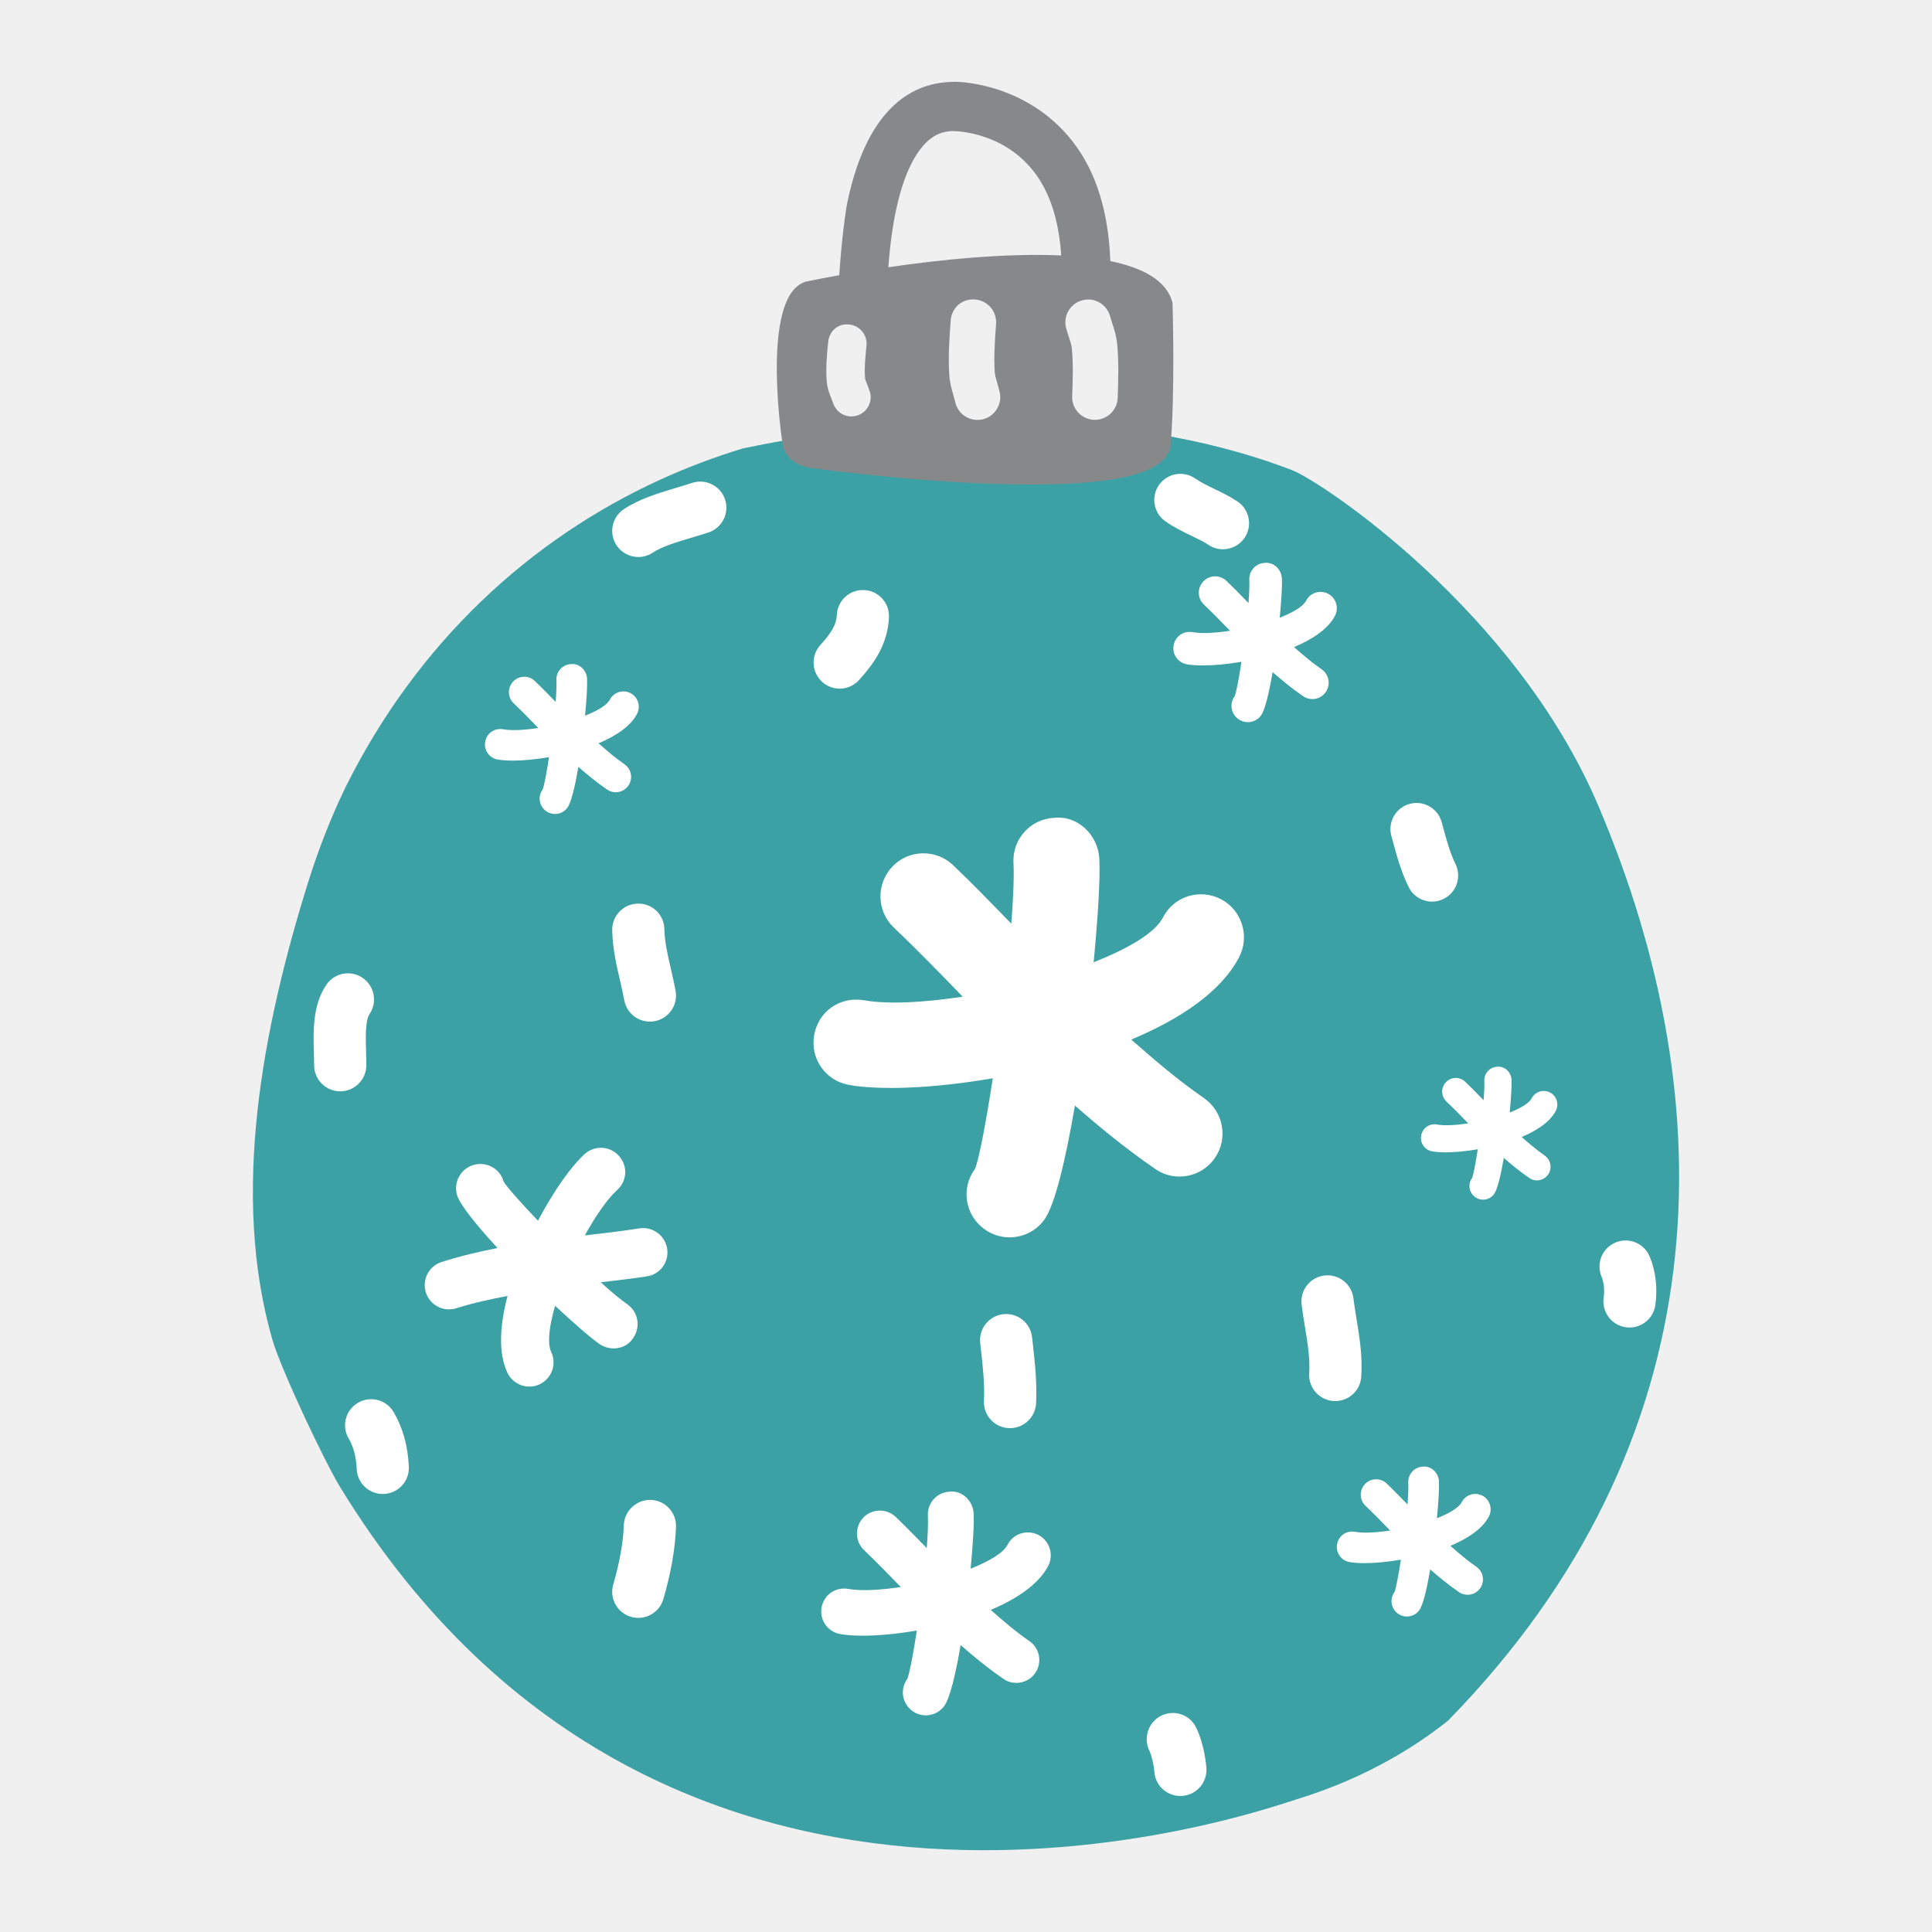
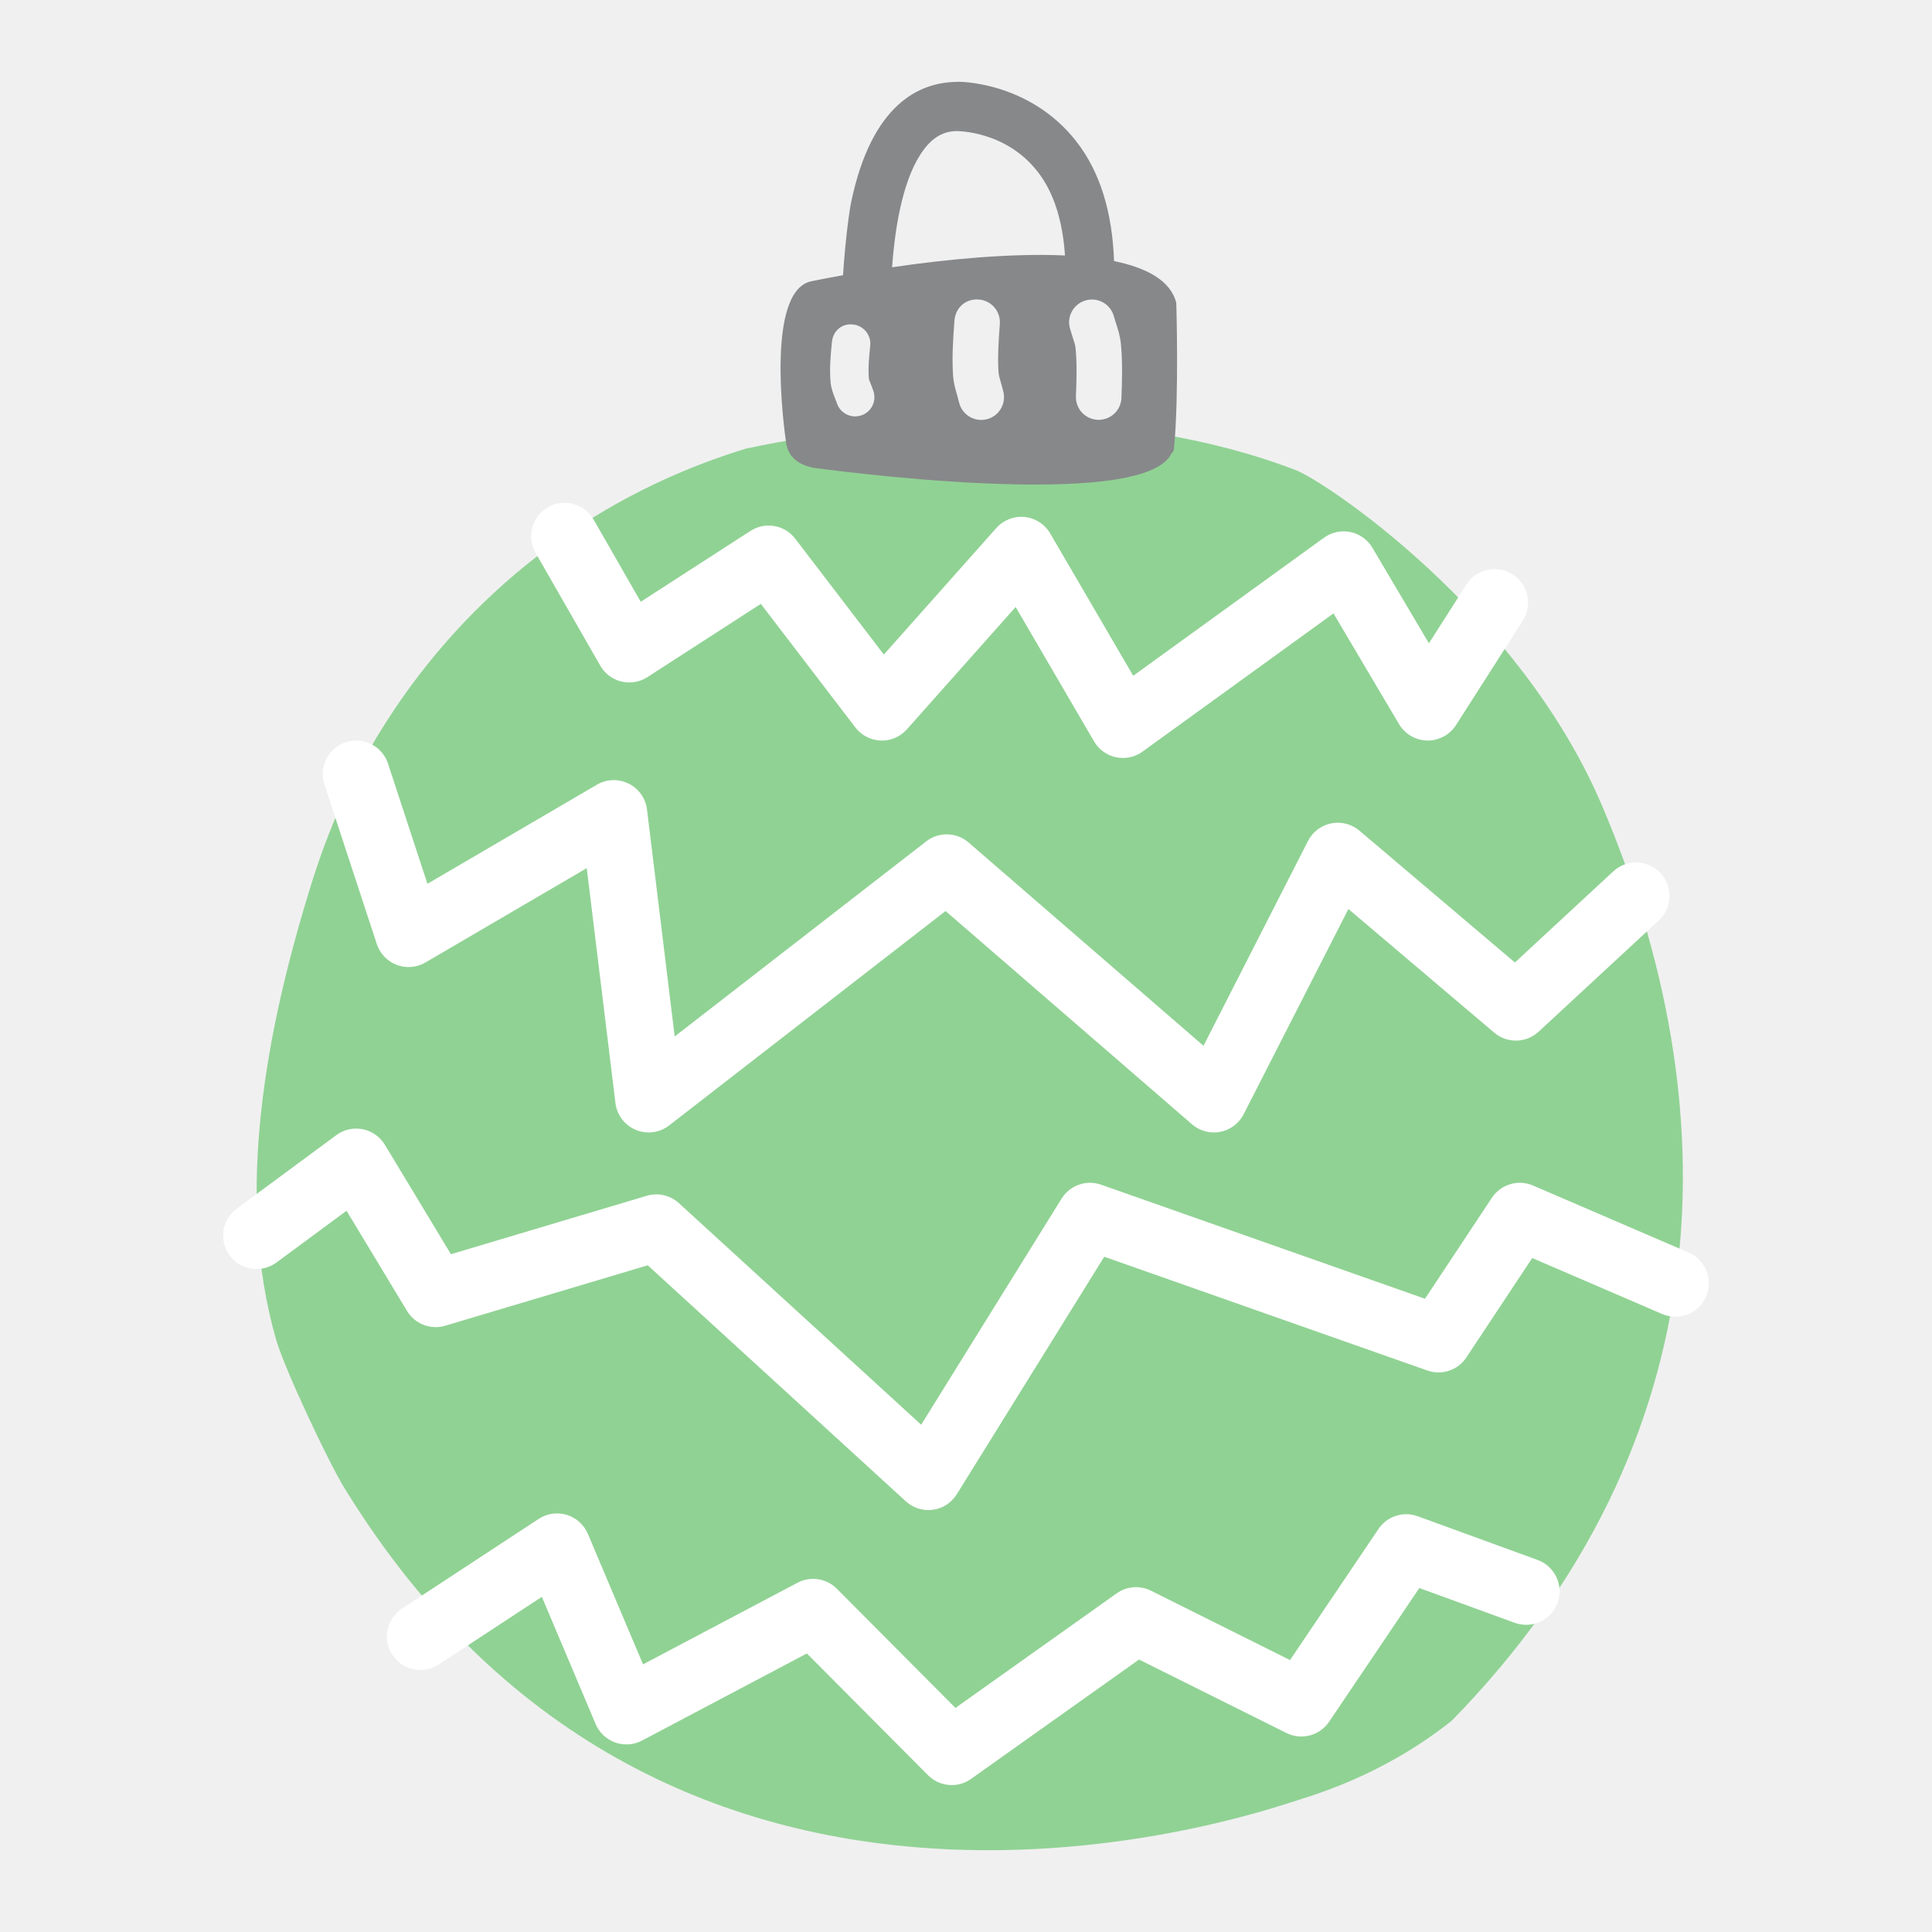
<svg xmlns="http://www.w3.org/2000/svg" version="1.1" id="Capa_1" x="0px" y="0px" width="200px" height="200px" viewBox="0 0 200 200" enable-background="new 0 0 200 200" xml:space="preserve">
  <g>
    <g>
-       <path fill="#3CA1A5" d="M133.746,48.667c-18.072-6.942-40.352-5.709-56.86-2.241c-2.875,0.874-5.692,1.933-8.422,3.175    c-13.658,6.212-25.289,17.001-32.682,31.864c-1.535,3.17-2.831,6.493-3.903,9.925c-4.678,15.004-8.041,32.246-3.667,47.34    c0.877,3.021,5.372,12.562,7.007,15.23c33.964,55.489,95.306,33.442,98.965,32.319c3.659-1.125,6.993-2.574,10.022-4.305    c2.024-1.155,3.913-2.438,5.675-3.835c28.331-28.938,28.748-63.792,15.565-94.756C156.822,63.14,136.761,49.822,133.746,48.667z" />
+       <path fill="#90D294" d="M134.135,48.667c-18.073-6.942-40.351-5.708-56.861-2.241c-2.874,0.874-5.692,1.933-8.422,3.175    c-13.658,6.212-25.288,17.001-32.681,31.864c-1.536,3.17-2.832,6.494-3.902,9.925c-4.679,15.004-8.041,32.246-3.669,47.34    c0.878,3.02,5.373,12.562,7.008,15.23c33.963,55.489,95.305,33.441,98.965,32.319c3.657-1.125,6.993-2.573,10.022-4.305    c2.024-1.155,3.911-2.438,5.675-3.835c28.331-28.938,28.749-63.792,15.564-94.756C157.211,63.14,137.151,49.821,134.135,48.667z" />
    </g>
    <g>
-       <path fill="#87888A" d="M121.38,31.361c-0.578-2.316-3.054-3.636-6.44-4.335c-0.184-5.028-1.433-9.207-3.893-12.367    c-4.853-6.245-12.278-6.257-12.5-6.177c-3.762,0.068-8.688,2.28-10.816,12.405c-0.217,1.02-0.624,4.107-0.851,7.604    c-2.108,0.378-3.414,0.653-3.414,0.653c-4.552,1.242-2.738,14.901-2.471,16.732C81,45.935,81,45.942,81.015,46.024    c0.003,0.014,0.01,0.063,0.01,0.063l0.018,0.002c0.137,0.686,0.662,1.945,2.812,2.341c0,0,34.114,4.758,37.031-1.496    c0.146-0.118,0.23-0.27,0.255-0.472C121.681,40.959,121.38,31.361,121.38,31.361z M112.051,31.083    c1.278-0.333,2.547,0.432,2.875,1.688l0.211,0.693c0.192,0.587,0.414,1.252,0.503,2.069c0.183,1.848,0.137,3.818,0.062,5.674    c-0.052,1.263-1.1,2.254-2.354,2.254c-0.032,0-0.069,0-0.103-0.002c-1.302-0.057-2.312-1.156-2.255-2.457    c0.074-1.674,0.117-3.439-0.038-4.977c-0.033-0.312-0.15-0.673-0.292-1.089c-0.103-0.322-0.205-0.643-0.3-0.979    C110.036,32.702,110.787,31.414,112.051,31.083z M95.261,15.463c0.958-1.27,2.033-1.874,3.376-1.898    c-0.037,0.015,5.05-0.096,8.398,4.216c1.662,2.134,2.583,5.073,2.823,8.664c-5.783-0.266-12.612,0.447-17.896,1.221    C92.296,23.063,93.192,18.183,95.261,15.463z M102.978,38.525c0.018,0.298,0.122,0.66,0.243,1.076    c0.095,0.329,0.188,0.662,0.269,1.005c0.281,1.273-0.527,2.531-1.795,2.811c-0.169,0.036-0.343,0.054-0.507,0.054    c-1.085,0-2.058-0.747-2.302-1.846l-0.188-0.704c-0.164-0.562-0.371-1.262-0.427-2.079c-0.113-1.723-0.021-3.51,0.146-5.669    c0.099-1.294,1.141-2.279,2.531-2.167c1.296,0.101,2.264,1.235,2.164,2.531C102.962,35.499,102.882,37.096,102.978,38.525z     M85.739,35.367c0.113-1.092,1.02-1.923,2.188-1.772c1.092,0.115,1.885,1.094,1.771,2.188c-0.122,1.166-0.234,2.389-0.141,3.413    c0.009,0.098,0.104,0.333,0.198,0.559c0.103,0.256,0.2,0.509,0.286,0.772c0.328,1.052-0.259,2.166-1.316,2.491    c-0.191,0.06-0.394,0.09-0.587,0.09c-0.85,0-1.64-0.547-1.901-1.401c-0.348-0.888-0.579-1.443-0.644-2.138    C85.467,38.169,85.594,36.726,85.739,35.367z" />
+       <path fill="#87888A" d="M121.768,31.361c-0.577-2.315-3.053-3.636-6.44-4.335c-0.183-5.028-1.431-9.207-3.893-12.367    c-4.853-6.245-12.277-6.257-12.498-6.177c-3.763,0.068-8.689,2.28-10.817,12.404c-0.216,1.02-0.625,4.108-0.851,7.605    c-2.109,0.377-3.414,0.652-3.414,0.652c-4.552,1.243-2.739,14.901-2.472,16.732c0.006,0.059,0.006,0.066,0.02,0.148    c0.005,0.014,0.009,0.063,0.009,0.063l0.02,0.002c0.136,0.686,0.661,1.944,2.812,2.341c0,0,34.114,4.758,37.031-1.496    c0.146-0.118,0.229-0.271,0.253-0.472C122.069,40.958,121.768,31.361,121.768,31.361z M112.44,31.083    c1.277-0.333,2.546,0.432,2.875,1.688l0.211,0.693c0.192,0.587,0.413,1.251,0.502,2.069c0.185,1.848,0.137,3.818,0.062,5.674    c-0.052,1.263-1.098,2.254-2.353,2.254c-0.033,0-0.071,0-0.104-0.002c-1.3-0.056-2.31-1.155-2.255-2.457    c0.076-1.674,0.117-3.44-0.037-4.976c-0.032-0.312-0.149-0.674-0.291-1.089c-0.103-0.322-0.205-0.644-0.301-0.98    C110.424,32.702,111.177,31.415,112.44,31.083z M95.649,15.464c0.957-1.271,2.033-1.875,3.378-1.897    c-0.039,0.014,5.049-0.096,8.397,4.216c1.662,2.133,2.584,5.072,2.822,8.663c-5.782-0.265-12.611,0.446-17.896,1.221    C92.684,23.063,93.582,18.184,95.649,15.464z M103.365,38.525c0.02,0.299,0.124,0.66,0.245,1.076    c0.095,0.328,0.188,0.663,0.269,1.005c0.281,1.273-0.526,2.532-1.795,2.811c-0.169,0.036-0.343,0.054-0.509,0.054    c-1.084,0-2.057-0.747-2.3-1.846l-0.188-0.704c-0.165-0.562-0.372-1.261-0.428-2.079c-0.113-1.723-0.019-3.51,0.146-5.668    c0.099-1.294,1.143-2.281,2.531-2.167c1.298,0.101,2.265,1.235,2.166,2.531C103.352,35.499,103.271,37.096,103.365,38.525z     M86.127,35.367c0.112-1.092,1.02-1.924,2.188-1.773c1.091,0.115,1.885,1.094,1.771,2.188c-0.122,1.166-0.233,2.388-0.14,3.412    c0.009,0.099,0.103,0.334,0.196,0.559c0.104,0.256,0.202,0.51,0.287,0.772c0.329,1.052-0.259,2.166-1.314,2.492    c-0.194,0.059-0.395,0.089-0.588,0.089c-0.849,0-1.639-0.547-1.902-1.401c-0.347-0.888-0.577-1.442-0.644-2.138    C85.855,38.169,85.982,36.727,86.127,35.367z" />
    </g>
    <g>
-       <path fill="#FFFFFF" d="M65.946,73.898c0.404-0.779,0.1-1.741-0.671-2.144c-0.794-0.404-1.743-0.106-2.147,0.678    c-0.306,0.583-1.301,1.156-2.564,1.656c0.159-1.656,0.249-3.106,0.211-3.839c-0.052-0.875-0.803-1.6-1.672-1.503    c-0.878,0.043-1.555,0.794-1.502,1.67c0.027,0.542-0.01,1.349-0.081,2.245c-0.686-0.703-1.356-1.403-2.151-2.161    c-0.633-0.608-1.644-0.585-2.244,0.047c-0.606,0.633-0.592,1.641,0.042,2.25c0.944,0.899,1.757,1.743,2.556,2.564    c-1.419,0.214-2.748,0.293-3.654,0.131c-0.902-0.15-1.691,0.427-1.842,1.294c-0.155,0.862,0.422,1.687,1.287,1.839    c0.427,0.077,0.963,0.113,1.577,0.113c1.066,0,2.377-0.125,3.744-0.357c-0.255,1.66-0.511,2.995-0.657,3.346    c-0.526,0.707-0.376,1.703,0.333,2.224c0.282,0.211,0.615,0.312,0.944,0.312c0.488,0,0.969-0.221,1.277-0.644    c0.396-0.526,0.795-2.209,1.141-4.232c0.897,0.785,1.842,1.566,2.959,2.339c0.278,0.196,0.593,0.287,0.908,0.287    c0.502,0,0.995-0.239,1.306-0.681c0.503-0.721,0.328-1.712-0.4-2.217c-1.028-0.716-1.854-1.437-2.686-2.167    C63.78,76.183,65.283,75.173,65.946,73.898z" />
+       <path fill="#FFFFFF" d="M116.245,78.465c-0.239,0-0.479-0.024-0.716-0.075c-0.956-0.202-1.783-0.799-2.275-1.643l-8.115-13.911    L93.883,75.499c-0.687,0.773-1.683,1.211-2.716,1.16c-1.033-0.038-1.995-0.536-2.623-1.356l-9.782-12.791l-11.741,7.583    c-0.799,0.516-1.772,0.681-2.696,0.457c-0.924-0.225-1.714-0.818-2.187-1.643l-6.693-11.672c-0.952-1.659-0.378-3.775,1.281-4.727    c1.659-0.952,3.775-0.378,4.727,1.281l4.877,8.505l11.361-7.338c1.517-0.979,3.532-0.63,4.629,0.805l9.176,11.997l11.639-13.095    c0.737-0.83,1.83-1.255,2.932-1.146c1.104,0.11,2.089,0.742,2.648,1.701l8.596,14.736l19.75-14.293    c0.788-0.571,1.781-0.783,2.735-0.585c0.953,0.198,1.779,0.789,2.275,1.627l5.849,9.885l3.884-6.077    c1.029-1.612,3.17-2.083,4.782-1.054c1.611,1.029,2.083,3.171,1.054,4.782l-6.914,10.822c-0.647,1.014-1.815,1.622-2.978,1.598    c-1.202-0.021-2.309-0.664-2.921-1.699L138.043,63.5l-19.769,14.308C117.679,78.239,116.967,78.465,116.245,78.465z" />
    </g>
    <g>
-       <path fill="#FFFFFF" d="M108.511,162.101c0.6-1.162,0.145-2.594-1.006-3.198c-1.184-0.604-2.598-0.157-3.204,1.013    c-0.455,0.869-1.939,1.724-3.822,2.471c0.235-2.471,0.37-4.636,0.313-5.728c-0.078-1.309-1.197-2.386-2.492-2.243    c-1.311,0.063-2.321,1.184-2.246,2.492c0.042,0.808-0.014,2.015-0.117,3.349c-1.025-1.048-2.03-2.093-3.213-3.225    c-0.944-0.906-2.452-0.872-3.35,0.07c-0.901,0.947-0.883,2.45,0.066,3.359c1.403,1.341,2.621,2.6,3.809,3.826    c-2.113,0.318-4.101,0.438-5.448,0.193c-1.348-0.223-2.526,0.64-2.752,1.934c-0.23,1.285,0.634,2.516,1.92,2.742    c0.641,0.115,1.438,0.17,2.358,0.17c1.588,0,3.546-0.186,5.584-0.533c-0.38,2.479-0.765,4.467-0.98,4.993    c-0.785,1.054-0.559,2.54,0.498,3.317c0.418,0.315,0.916,0.468,1.409,0.468c0.728,0,1.441-0.331,1.906-0.96    c0.587-0.787,1.185-3.298,1.7-6.315c1.339,1.17,2.748,2.337,4.415,3.49c0.413,0.291,0.884,0.427,1.354,0.427    c0.751,0,1.489-0.357,1.948-1.017c0.752-1.075,0.49-2.553-0.596-3.307c-1.535-1.069-2.767-2.144-4.007-3.233    C105.277,165.511,107.519,164.005,108.511,162.101z" />
+       <path fill="#FFFFFF" d="M125.662,117.231c-0.825,0-1.632-0.295-2.267-0.844L97.886,94.309l-28.617,22.196    c-0.985,0.764-2.304,0.939-3.454,0.46c-1.15-0.479-1.955-1.54-2.105-2.777l-2.969-24.319l-16.697,9.766    c-0.903,0.528-1.998,0.621-2.976,0.249c-0.979-0.371-1.736-1.165-2.063-2.159l-5.42-16.519c-0.596-1.817,0.394-3.774,2.211-4.37    c1.815-0.599,3.773,0.393,4.37,2.211l4.083,12.444l17.542-10.26c1.008-0.588,2.242-0.63,3.286-0.114    c1.045,0.518,1.759,1.526,1.9,2.684l2.868,23.493l26.038-20.197c1.306-1.011,3.142-0.961,4.389,0.118l24.313,21.043l10.819-21.202    c0.481-0.942,1.366-1.613,2.404-1.821c1.036-0.208,2.113,0.07,2.92,0.754l16.094,13.646l10.182-9.429    c1.404-1.299,3.595-1.215,4.895,0.188c1.299,1.403,1.215,3.594-0.188,4.894l-12.434,11.514c-1.285,1.19-3.257,1.233-4.593,0.1    L139.586,94.1l-10.841,21.243c-0.483,0.948-1.376,1.621-2.421,1.825C126.104,117.21,125.882,117.231,125.662,117.231z" />
    </g>
    <g>
-       <path fill="#FFFFFF" d="M154.132,156.977c0.402-0.78,0.098-1.74-0.673-2.144c-0.794-0.404-1.741-0.105-2.146,0.679    c-0.306,0.582-1.302,1.156-2.564,1.656c0.159-1.656,0.248-3.107,0.211-3.84c-0.052-0.876-0.804-1.6-1.673-1.503    c-0.878,0.042-1.554,0.793-1.503,1.669c0.028,0.542-0.009,1.35-0.079,2.245c-0.687-0.702-1.358-1.402-2.152-2.161    c-0.634-0.608-1.644-0.585-2.244,0.047c-0.606,0.634-0.593,1.642,0.042,2.25c0.944,0.899,1.756,1.743,2.555,2.564    c-1.418,0.214-2.748,0.294-3.654,0.131c-0.901-0.149-1.69,0.427-1.84,1.294c-0.156,0.862,0.422,1.686,1.286,1.838    c0.428,0.078,0.963,0.113,1.578,0.113c1.066,0,2.377-0.125,3.743-0.357c-0.254,1.66-0.512,2.994-0.658,3.348    c-0.525,0.706-0.375,1.701,0.334,2.223c0.282,0.212,0.615,0.312,0.944,0.312c0.489,0,0.968-0.221,1.278-0.643    c0.395-0.527,0.793-2.211,1.141-4.232c0.897,0.784,1.842,1.566,2.959,2.34c0.276,0.193,0.593,0.285,0.908,0.285    c0.501,0,0.995-0.239,1.304-0.682c0.503-0.721,0.329-1.711-0.397-2.216c-1.03-0.716-1.855-1.438-2.688-2.168    C151.965,159.262,153.468,158.253,154.132,156.977z" />
+       <path fill="#FFFFFF" d="M96.104,156.321c-0.859,0-1.695-0.32-2.337-0.908l-26.711-24.429l-20.967,6.254    c-1.511,0.452-3.139-0.177-3.954-1.529l-6.261-10.373l-7.251,5.356c-1.539,1.137-3.707,0.81-4.844-0.728    c-1.136-1.539-0.81-3.707,0.729-4.843l10.31-7.615c0.784-0.579,1.776-0.798,2.731-0.611c0.955,0.19,1.787,0.773,2.291,1.607    l6.839,11.333l20.276-6.049c1.165-0.346,2.43-0.058,3.327,0.763l25.08,22.938l14.533-23.409c0.857-1.381,2.561-1.979,4.093-1.439    l33.526,11.806l6.927-10.453c0.925-1.397,2.717-1.931,4.257-1.268l16.105,6.938c1.756,0.757,2.566,2.794,1.811,4.551    c-0.757,1.758-2.794,2.565-4.551,1.811l-13.447-5.793l-6.818,10.291c-0.877,1.324-2.54,1.882-4.037,1.354l-33.449-11.779    l-15.267,24.59c-0.543,0.875-1.447,1.463-2.468,1.604C96.419,156.311,96.261,156.321,96.104,156.321z" />
    </g>
    <g>
-       <path fill="#FFFFFF" d="M161.054,114.996c0.361-0.69,0.09-1.543-0.596-1.902c-0.699-0.356-1.541-0.091-1.902,0.604    c-0.268,0.517-1.15,1.024-2.272,1.468c0.14-1.468,0.22-2.755,0.187-3.406c-0.047-0.778-0.714-1.418-1.484-1.332    c-0.774,0.036-1.376,0.703-1.328,1.48c0.022,0.481-0.011,1.197-0.076,1.991c-0.605-0.622-1.202-1.245-1.907-1.916    c-0.559-0.541-1.455-0.519-1.991,0.042c-0.535,0.561-0.521,1.453,0.037,1.994c0.842,0.798,1.561,1.545,2.27,2.273    c-1.259,0.19-2.438,0.261-3.24,0.117c-0.8-0.134-1.498,0.378-1.631,1.149c-0.141,0.763,0.371,1.493,1.137,1.63    c0.381,0.067,0.855,0.101,1.4,0.101c0.949,0,2.108-0.11,3.32-0.317c-0.226,1.472-0.455,2.654-0.582,2.966    c-0.465,0.627-0.333,1.51,0.295,1.973c0.25,0.188,0.545,0.277,0.837,0.277c0.432,0,0.859-0.195,1.132-0.571    c0.352-0.468,0.705-1.958,1.014-3.753c0.795,0.695,1.631,1.39,2.627,2.074c0.243,0.174,0.521,0.256,0.798,0.256    c0.45,0,0.883-0.214,1.16-0.606c0.446-0.638,0.291-1.517-0.353-1.965c-0.911-0.635-1.644-1.274-2.386-1.921    C159.134,117.023,160.467,116.126,161.054,114.996z" />
-     </g>
-     <g>
-       <path fill="#FFFFFF" d="M128.274,99.081c1.132-2.184,0.277-4.871-1.88-6c-2.222-1.132-4.879-0.296-6.007,1.9    c-0.85,1.632-3.64,3.233-7.172,4.631c0.441-4.631,0.695-8.694,0.587-10.742c-0.146-2.452-2.249-4.479-4.678-4.209    c-2.456,0.117-4.35,2.222-4.209,4.673c0.075,1.515-0.028,3.781-0.226,6.28c-1.916-1.963-3.794-3.922-6.017-6.043    c-1.77-1.702-4.603-1.636-6.285,0.129c-1.694,1.773-1.657,4.594,0.118,6.298c2.645,2.518,4.923,4.878,7.153,7.177    c-3.964,0.597-7.684,0.822-10.225,0.369c-2.527-0.418-4.739,1.195-5.152,3.621c-0.433,2.413,1.179,4.716,3.602,5.146    c1.189,0.216,2.687,0.314,4.415,0.314c2.982,0,6.646-0.351,10.475-0.999c-0.713,4.645-1.432,8.38-1.836,9.363    c-1.47,1.98-1.057,4.77,0.93,6.224c0.794,0.591,1.729,0.876,2.64,0.876c1.366,0,2.711-0.616,3.579-1.799    c1.099-1.473,2.222-6.186,3.188-11.846c2.514,2.198,5.153,4.385,8.287,6.545c0.771,0.547,1.652,0.808,2.535,0.808    c1.414,0,2.79-0.671,3.659-1.909c1.405-2.02,0.911-4.791-1.113-6.208c-2.883-2.002-5.199-4.018-7.534-6.063    C122.216,105.478,126.419,102.65,128.274,99.081z" />
-     </g>
-     <g>
-       <path fill="#FFFFFF" d="M52.518,142.086c0.583,1.259,2.081,1.801,3.326,1.226c1.272-0.604,1.812-2.078,1.221-3.337    c-0.438-0.944-0.193-2.743,0.399-4.803c1.921,1.795,3.648,3.305,4.598,3.962c1.146,0.781,2.781,0.539,3.495-0.644    c0.794-1.136,0.503-2.708-0.639-3.487c-0.705-0.488-1.683-1.312-2.733-2.263c1.539-0.179,3.062-0.349,4.776-0.609    c1.371-0.207,2.315-1.493,2.104-2.854c-0.207-1.369-1.484-2.322-2.856-2.118c-2.033,0.317-3.874,0.519-5.668,0.73    c1.099-1.982,2.277-3.722,3.353-4.702c1.062-0.981,1.099-2.527,0.16-3.548c-0.931-1.025-2.518-1.098-3.542-0.163    c-0.507,0.458-1.065,1.094-1.663,1.864c-1.028,1.334-2.132,3.093-3.16,5.029c-1.827-1.922-3.25-3.525-3.552-4.05    c-0.375-1.338-1.765-2.113-3.104-1.726c-0.536,0.15-0.981,0.47-1.296,0.878c-0.47,0.61-0.657,1.42-0.432,2.219    c0.28,0.999,2.001,3.119,4.199,5.505c-1.851,0.366-3.734,0.793-5.782,1.446c-0.507,0.16-0.926,0.465-1.232,0.86    c-0.483,0.626-0.661,1.477-0.407,2.29c0.418,1.322,1.826,2.058,3.156,1.638c1.893-0.597,3.588-0.938,5.303-1.274    C51.742,137.175,51.56,140.028,52.518,142.086z" />
-     </g>
-     <g>
-       <path fill="#FFFFFF" d="M138.198,63.743c0.428-0.829,0.104-1.851-0.713-2.277c-0.846-0.43-1.855-0.113-2.278,0.72    c-0.329,0.62-1.386,1.229-2.728,1.759c0.167-1.759,0.262-3.302,0.22-4.08c-0.053-0.93-0.851-1.7-1.775-1.597    c-0.931,0.042-1.649,0.844-1.597,1.773c0.027,0.575-0.01,1.436-0.085,2.387c-0.724-0.748-1.438-1.489-2.282-2.295    c-0.677-0.648-1.749-0.622-2.387,0.05c-0.648,0.672-0.629,1.743,0.042,2.391c1.006,0.957,1.869,1.851,2.72,2.724    c-1.508,0.229-2.922,0.312-3.885,0.142c-0.958-0.16-1.798,0.453-1.959,1.373c-0.163,0.916,0.452,1.792,1.373,1.954    c0.451,0.083,1.018,0.12,1.671,0.12c1.137,0,2.528-0.131,3.983-0.378c-0.272,1.764-0.545,3.18-0.7,3.555    c-0.558,0.75-0.403,1.809,0.354,2.363c0.301,0.223,0.656,0.332,1.005,0.332c0.517,0,1.023-0.235,1.356-0.684    c0.419-0.56,0.841-2.349,1.208-4.497c0.958,0.834,1.958,1.665,3.146,2.486c0.297,0.207,0.632,0.306,0.965,0.306    c0.535,0,1.061-0.256,1.389-0.726c0.531-0.766,0.349-1.817-0.422-2.355c-1.095-0.76-1.973-1.526-2.861-2.302    C135.897,66.171,137.494,65.099,138.198,63.743z" />
-     </g>
-     <g>
-       <g>
-         <path fill="#FFFFFF" d="M35.219,112.973c-0.002,0-0.004,0-0.006,0c-1.492-0.003-2.698-1.215-2.695-2.707     c0.001-0.417-0.013-0.852-0.025-1.295c-0.064-2.188-0.146-4.912,1.29-7.028c0.837-1.234,2.518-1.556,3.751-0.719     c1.234,0.837,1.557,2.517,0.72,3.751c-0.455,0.67-0.4,2.5-0.361,3.836c0.015,0.502,0.029,0.995,0.028,1.466     C37.916,111.767,36.708,112.973,35.219,112.973z" />
-       </g>
-       <g>
-         <path fill="#FFFFFF" d="M67.277,105.758c-1.281,0-2.418-0.914-2.655-2.218c-0.119-0.657-0.274-1.327-0.431-2.005     c-0.368-1.593-0.784-3.399-0.815-5.247c-0.024-1.492,1.164-2.721,2.656-2.746c1.511-0.037,2.721,1.165,2.745,2.656     c0.021,1.278,0.34,2.66,0.678,4.122c0.176,0.762,0.349,1.515,0.482,2.252c0.267,1.468-0.706,2.874-2.174,3.141     C67.6,105.744,67.438,105.758,67.277,105.758z" />
-       </g>
-       <g>
-         <path fill="#FFFFFF" d="M86.922,71.289c-0.648,0-1.299-0.232-1.816-0.703c-1.104-1.003-1.185-2.712-0.182-3.815     c1.201-1.32,1.663-2.163,1.704-3.109c0.065-1.49,1.314-2.64,2.816-2.581c1.49,0.065,2.646,1.326,2.581,2.816     c-0.125,2.864-1.64,4.897-3.104,6.508C88.388,70.991,87.656,71.289,86.922,71.289z" />
-       </g>
-       <g>
-         <path fill="#FFFFFF" d="M148.248,93.334c-0.998,0-1.958-0.556-2.428-1.512c-0.79-1.612-1.232-3.243-1.661-4.821l-0.126-0.465     c-0.394-1.439,0.454-2.924,1.893-3.318c1.438-0.391,2.925,0.454,3.318,1.893l0.129,0.476c0.378,1.393,0.735,2.709,1.298,3.856     c0.657,1.339,0.104,2.958-1.235,3.615C149.053,93.246,148.647,93.334,148.248,93.334z" />
-       </g>
-       <g>
-         <path fill="#FFFFFF" d="M138.225,145.038c-0.059,0-0.118-0.002-0.178-0.006c-1.488-0.097-2.617-1.382-2.52-2.871     c0.099-1.52-0.158-3.089-0.431-4.75c-0.128-0.782-0.256-1.567-0.354-2.361c-0.182-1.48,0.872-2.828,2.353-3.01     c1.483-0.182,2.828,0.873,3.01,2.353c0.089,0.721,0.206,1.435,0.322,2.146c0.31,1.888,0.629,3.839,0.49,5.974     C140.825,143.941,139.637,145.038,138.225,145.038z" />
-       </g>
-       <g>
-         <path fill="#FFFFFF" d="M66.078,167.482c-0.251,0-0.505-0.035-0.758-0.109c-1.432-0.417-2.254-1.917-1.836-3.35     c0.659-2.259,1.028-4.331,1.097-6.156c0.056-1.491,1.334-2.644,2.8-2.598c1.491,0.056,2.654,1.31,2.599,2.8     c-0.085,2.27-0.526,4.782-1.31,7.468C68.326,166.717,67.248,167.482,66.078,167.482z" />
-       </g>
-       <g>
-         <path fill="#FFFFFF" d="M122.188,185.919c-1.407,0-2.594-1.09-2.692-2.515c-0.056-0.817-0.354-1.853-0.49-2.122     c-0.672-1.319-0.168-2.957,1.145-3.643c1.313-0.685,2.92-0.21,3.619,1.096c0.617,1.153,1.029,3.034,1.116,4.295     c0.104,1.488-1.02,2.778-2.508,2.881C122.314,185.917,122.251,185.919,122.188,185.919z" />
-       </g>
-       <g>
-         <path fill="#FFFFFF" d="M104.557,147.842c-0.045,0-0.091-0.001-0.137-0.003c-1.49-0.074-2.638-1.342-2.563-2.833     c0.086-1.72-0.108-3.476-0.315-5.336l-0.071-0.648c-0.161-1.483,0.91-2.816,2.393-2.978c1.486-0.158,2.816,0.909,2.978,2.393     l0.07,0.638c0.221,1.99,0.449,4.047,0.342,6.201C107.18,146.72,105.986,147.842,104.557,147.842z" />
-       </g>
-       <g>
-         <path fill="#FFFFFF" d="M66.079,57.661c-0.868,0-1.721-0.418-2.242-1.192c-0.834-1.237-0.506-2.916,0.731-3.749     c1.596-1.075,3.599-1.674,5.535-2.254c0.526-0.158,1.05-0.314,1.551-0.478c1.416-0.463,2.942,0.309,3.407,1.728     c0.464,1.417-0.31,2.943-1.728,3.407c-0.543,0.178-1.109,0.348-1.682,0.519c-1.55,0.464-3.152,0.944-4.066,1.56     C67.123,57.512,66.599,57.661,66.079,57.661z" />
-       </g>
-       <g>
-         <path fill="#FFFFFF" d="M126.599,56.86c-0.521,0-1.048-0.15-1.512-0.464c-0.448-0.303-1.058-0.597-1.703-0.907     c-0.856-0.413-1.828-0.88-2.746-1.525c-1.221-0.858-1.515-2.543-0.656-3.763c0.857-1.221,2.542-1.515,3.763-0.657     c0.555,0.39,1.248,0.724,1.982,1.077c0.793,0.382,1.612,0.776,2.389,1.302c1.235,0.836,1.56,2.516,0.723,3.751     C128.315,56.445,127.465,56.86,126.599,56.86z" />
-       </g>
-       <g>
-         <path fill="#FFFFFF" d="M168.688,137.423c-0.129,0-0.259-0.009-0.39-0.028c-1.477-0.213-2.5-1.583-2.287-3.06     c0.111-0.769,0.029-1.582-0.22-2.173c-0.578-1.375,0.067-2.958,1.442-3.537c1.372-0.579,2.958,0.066,3.537,1.442     c0.632,1.5,0.84,3.291,0.587,5.041C171.164,136.453,170.009,137.423,168.688,137.423z" />
-       </g>
-       <g>
-         <path fill="#FFFFFF" d="M39.623,154.657c-1.437,0-2.631-1.13-2.696-2.579c-0.058-1.272-0.33-2.307-0.834-3.164     c-0.756-1.286-0.326-2.941,0.96-3.697c1.288-0.757,2.942-0.325,3.697,0.96c0.947,1.611,1.477,3.515,1.573,5.657     c0.067,1.49-1.086,2.753-2.576,2.82C39.705,154.656,39.664,154.657,39.623,154.657z" />
-       </g>
+       <path fill="#FFFFFF" d="M98.524,184.79c-0.896,0-1.785-0.346-2.456-1.021l-12.541-12.604l-17.062,9.016    c-0.857,0.454-1.866,0.525-2.78,0.201c-0.913-0.326-1.648-1.02-2.026-1.914l-5.566-13.164l-10.676,7.003    c-1.601,1.05-3.746,0.603-4.795-0.996s-0.604-3.746,0.996-4.795l14.148-9.281c0.859-0.563,1.925-0.716,2.906-0.418    c0.983,0.299,1.782,1.019,2.183,1.965l5.713,13.512l15.989-8.449c1.346-0.711,2.999-0.461,4.072,0.619l12.279,12.34l16.688-11.859    c1.042-0.74,2.407-0.846,3.551-0.276l14.397,7.179l9.157-13.572c0.89-1.318,2.562-1.861,4.057-1.316l12.413,4.525    c1.797,0.655,2.723,2.643,2.067,4.439c-0.654,1.797-2.641,2.722-4.439,2.067l-9.87-3.598l-9.342,13.845    c-0.972,1.44-2.861,1.936-4.416,1.162l-15.257-7.607l-17.386,12.355C99.924,184.58,99.222,184.79,98.524,184.79z" />
    </g>
  </g>
</svg>
